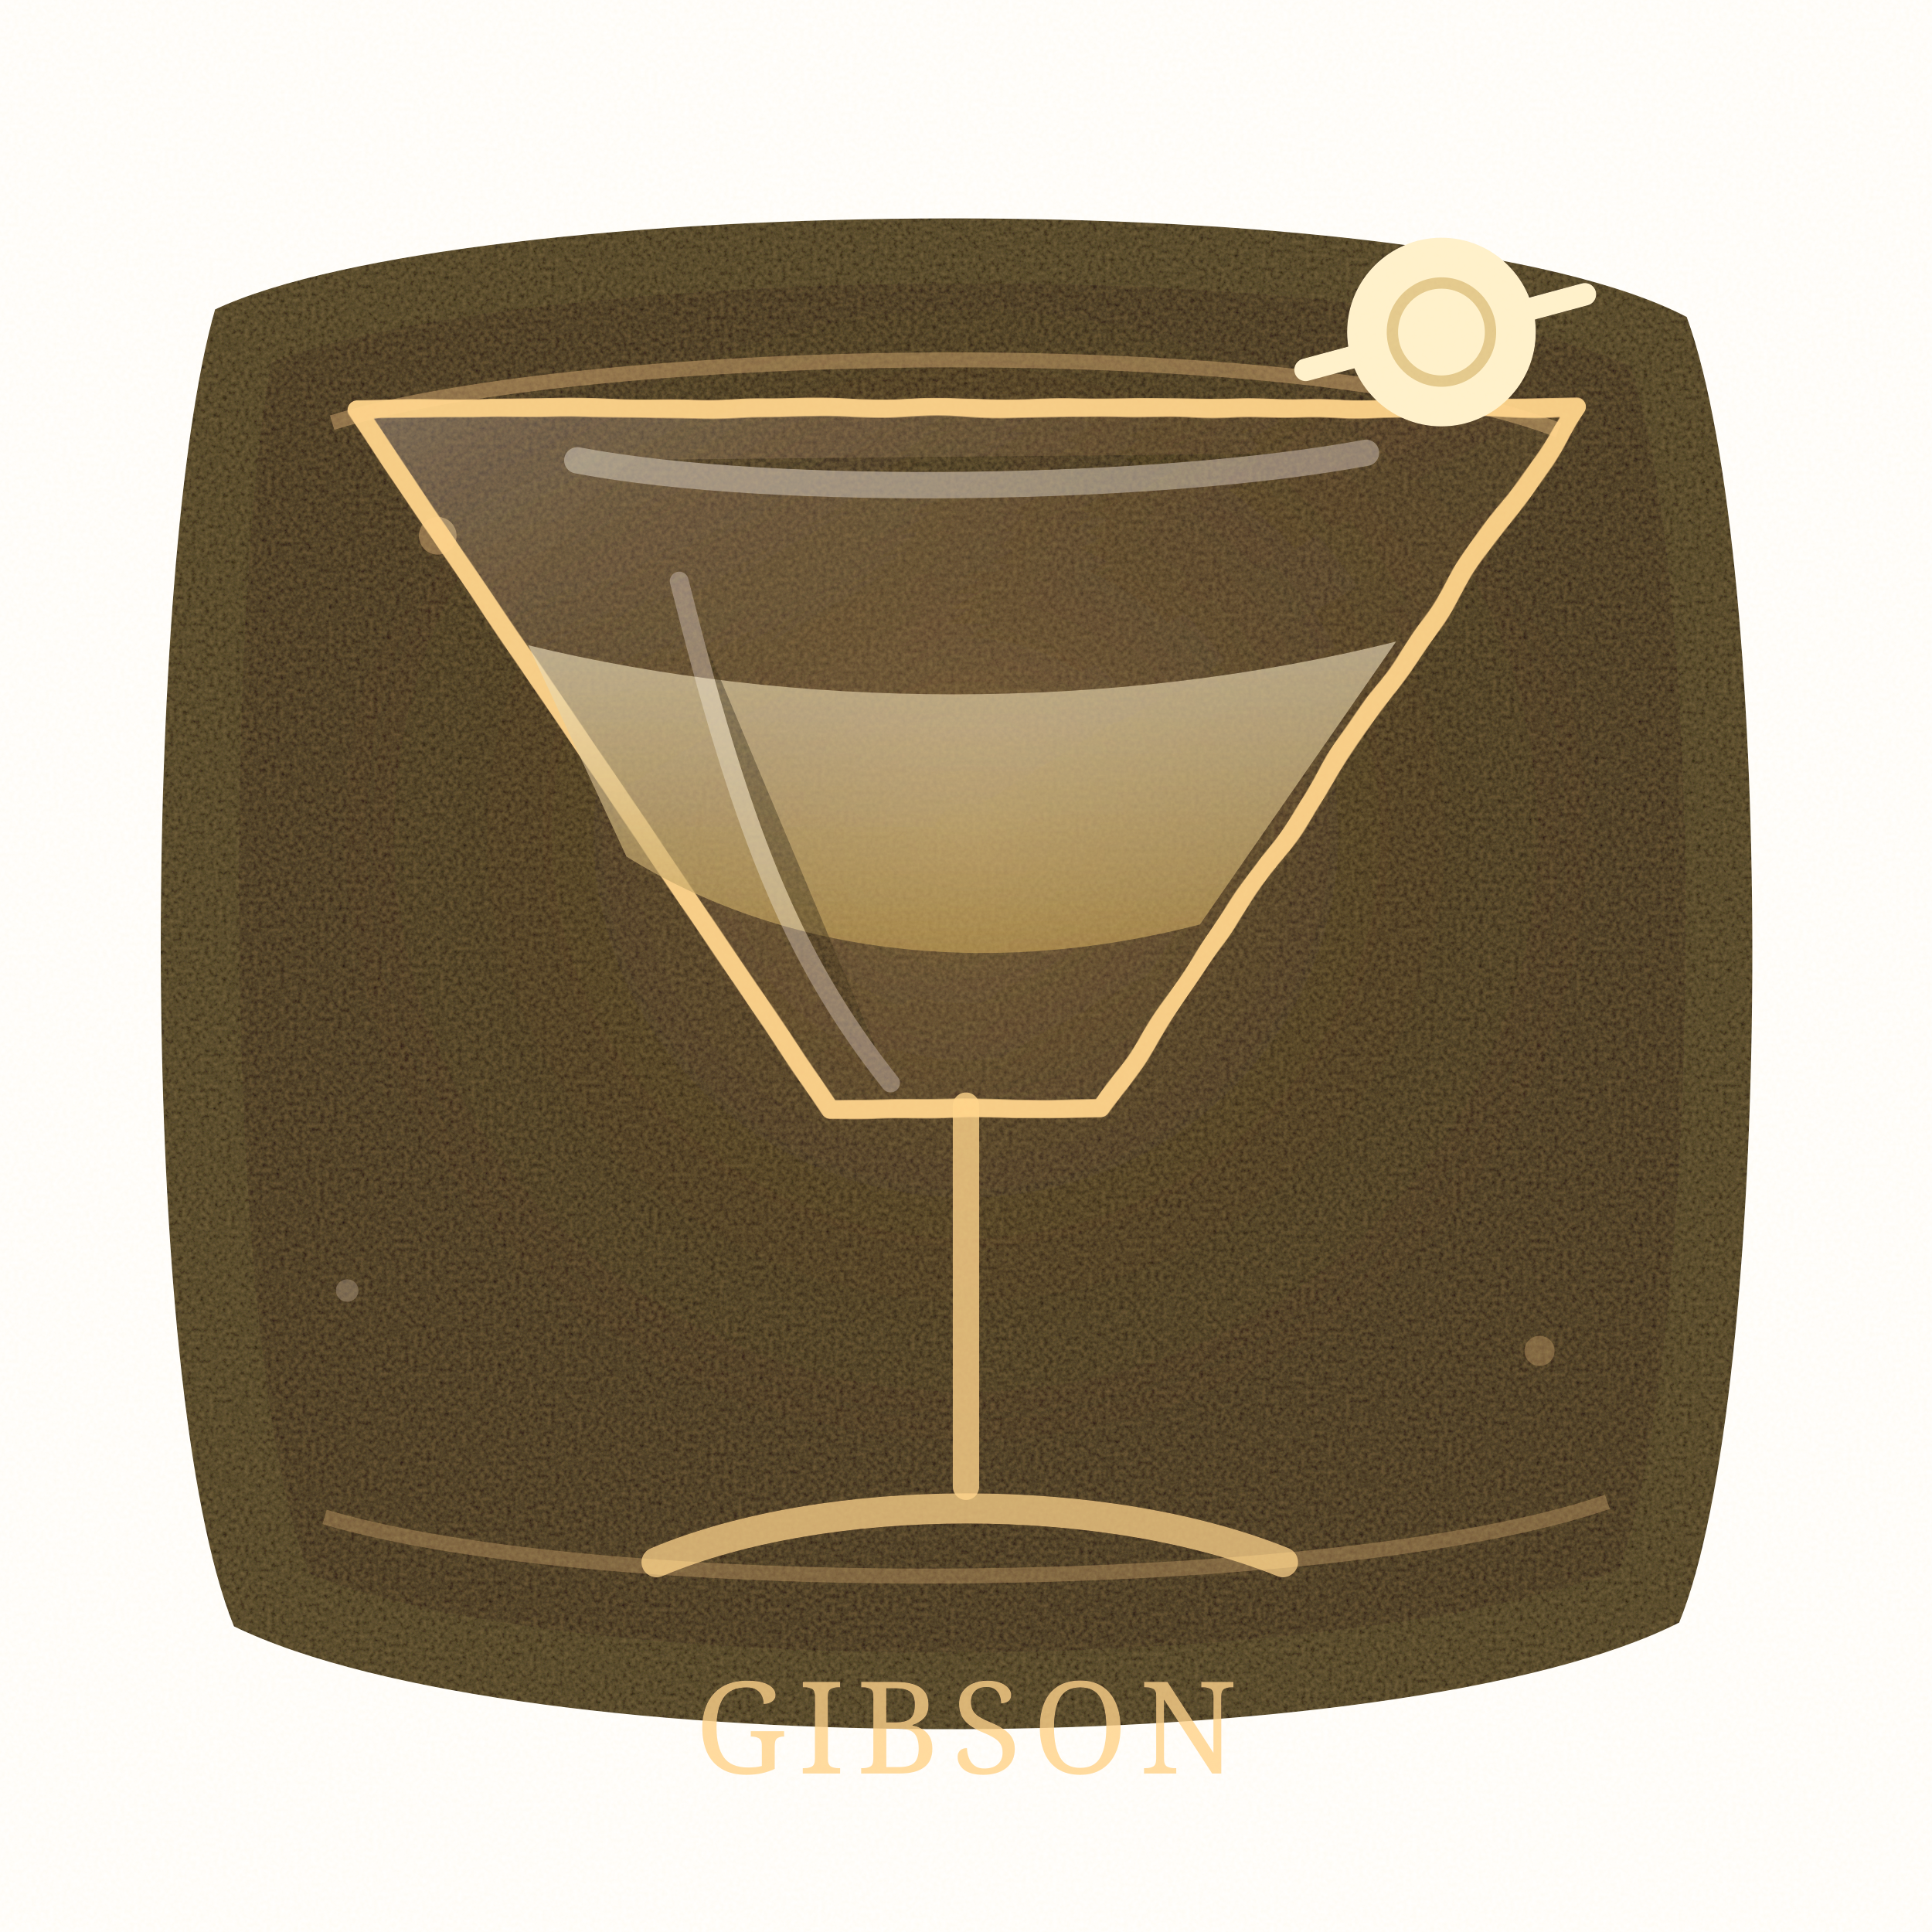
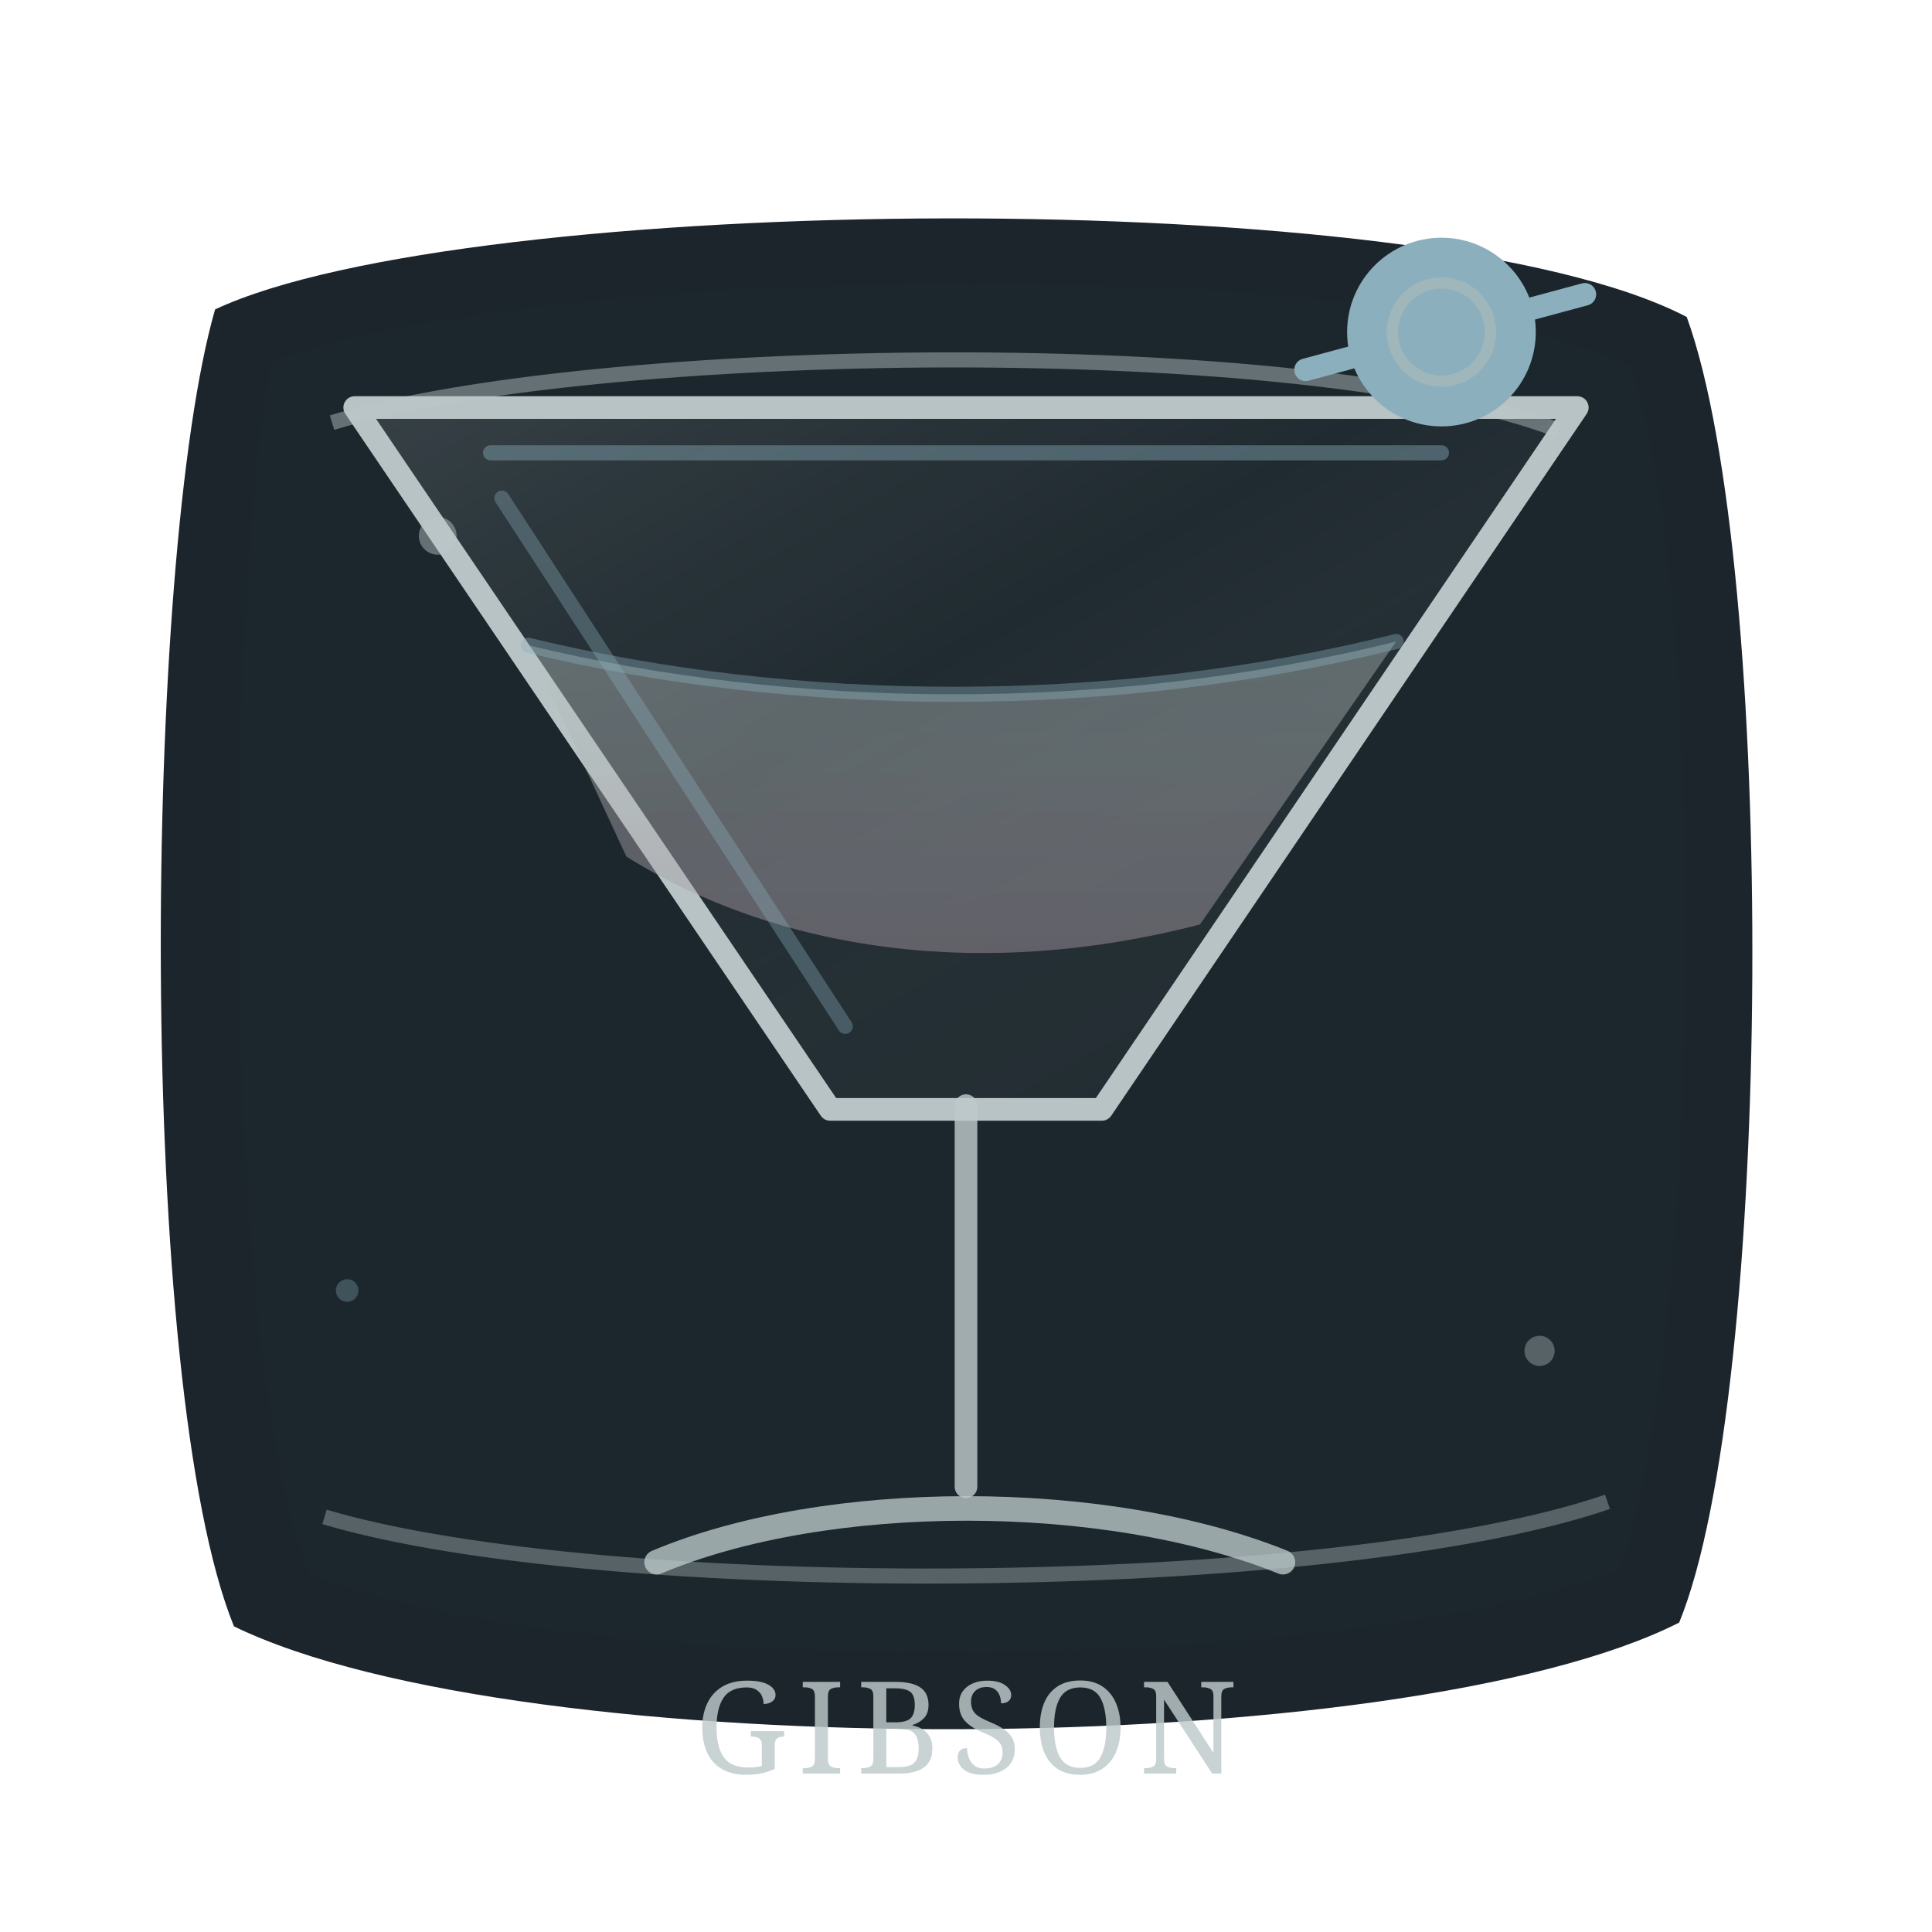
<svg xmlns="http://www.w3.org/2000/svg" viewBox="0 0 512 512" role="img" aria-label="Gibson drink label">
  <defs>
-     <filter id="paper" x="-20%" y="-20%" width="140%" height="140%">
-       <feTurbulence type="fractalNoise" baseFrequency="0.85" numOctaves="4" seed="102" result="noise" />
-       <feColorMatrix in="noise" type="matrix" values="0 0 0 0 0.95 0 0 0 0 0.78 0 0 0 0 0.45 0 0 0 .16 0" />
-       <feBlend in="SourceGraphic" mode="soft-light" />
-     </filter>
-     <filter id="ink" x="-20%" y="-20%" width="140%" height="140%">
-       <feTurbulence type="fractalNoise" baseFrequency="0.035" numOctaves="2" seed="78" result="wobble" />
-       <feDisplacementMap in="SourceGraphic" in2="wobble" scale="2.1" />
-     </filter>
    <linearGradient id="glass" x1="0" x2="1" y1="0" y2="1">
-       <stop offset="0" stop-color="#fff7e8" stop-opacity=".34" />
-       <stop offset=".42" stop-color="#ffd28a" stop-opacity=".08" />
-       <stop offset="1" stop-color="#0c0705" stop-opacity=".2" />
+       <stop offset="0" stop-color="#e5e8e5" stop-opacity=".14" />
+       <stop offset=".42" stop-color="#bdc9ca" stop-opacity=".025" />
+       <stop offset="1" stop-color="#0b1118" stop-opacity=".2" />
    </linearGradient>
    <linearGradient id="liquid" x1="0" x2="0" y1="0" y2="1">
-       <stop offset="0" stop-color="#eee0bd" stop-opacity=".86" />
-       <stop offset="1" stop-color="#b89550" stop-opacity=".96" />
+       <stop offset="0" stop-color="#bac8c6" stop-opacity=".52" />
+       <stop offset="1" stop-color="#a3949e" stop-opacity=".64" />
    </linearGradient>
-     <radialGradient id="glow" cx="50%" cy="42%" r="58%">
-       <stop offset="0" stop-color="#ffd28a" stop-opacity=".26" />
-       <stop offset="1" stop-color="#0c0705" stop-opacity="0" />
-     </radialGradient>
  </defs>
  <rect width="512" height="512" fill="none" />
-   <g filter="url(#paper)">
-     <path d="M57 82 C123 51 378 48 447 84 C471 150 470 369 445 430 C372 467 138 468 62 431 C36 367 38 148 57 82 Z" fill="#140905" opacity=".94" />
-     <path d="M72 96 C140 70 363 66 432 97 C453 160 451 354 429 416 C356 444 153 446 82 417 C58 356 60 158 72 96 Z" fill="#24130b" opacity=".62" />
-     <path d="M88 112 C156 91 346 88 413 114" stroke="#ffd28a" stroke-width="4" opacity=".45" fill="none" />
-     <path d="M86 402 C160 424 353 423 426 398" stroke="#ffd28a" stroke-width="4" opacity=".36" fill="none" />
-     <circle cx="116" cy="142" r="5" fill="#ffd28a" opacity=".45" />
-     <circle cx="408" cy="358" r="4" fill="#ffd28a" opacity=".36" />
-     <circle cx="92" cy="342" r="3" fill="#fff1cc" opacity=".32" />
-     <ellipse cx="256" cy="248" rx="174" ry="166" fill="url(#glow)" />
-     <path filter="url(#ink)" stroke="#ffd28a" stroke-width="5" stroke-linejoin="round" fill="url(#glass)" opacity=".96" d="M94 108 L418 108 L292 294 L220 294 Z" />
+   <g>
+     <path d="M57 82 C123 51 378 48 447 84 C471 150 470 369 445 430 C372 467 138 468 62 431 C36 367 38 148 57 82 Z" fill="#0e171e" opacity=".94" />
+     <path d="M72 96 C140 70 363 66 432 97 C453 160 451 354 429 416 C356 444 153 446 82 417 C58 356 60 158 72 96 Z" fill="#1c282f" opacity=".62" />
+     <path d="M88 112 C156 91 346 88 413 114" stroke="#bdc9ca" stroke-width="4" opacity=".45" fill="none" />
+     <path d="M86 402 C160 424 353 423 426 398" stroke="#bdc9ca" stroke-width="4" opacity=".36" fill="none" />
+     <circle cx="116" cy="142" r="5" fill="#bdc9ca" opacity=".45" />
+     <circle cx="408" cy="358" r="4" fill="#bdc9ca" opacity=".36" />
+     <circle cx="92" cy="342" r="3" fill="#8bafbc" opacity=".32" />
+     <path stroke="#bdc9ca" stroke-width="6" stroke-linejoin="round" fill="url(#glass)" opacity=".96" d="M94 108 L418 108 L292 294 L220 294 Z" />
    <path d="M140 171 C210 188 294 189 370 170 L318 245 C260 260 206 252 166 227 Z" fill="url(#liquid)" opacity=".76" />
-     <path d="M256 293 L256 394" stroke="#ffd28a" stroke-width="7" stroke-linecap="round" opacity=".82" />
-     <path d="M174 414 C219 395 293 395 340 414" stroke="#ffd28a" stroke-width="8" stroke-linecap="round" fill="none" opacity=".78" />
-     <path d="M153 122 C206 132 308 130 362 120" stroke="#fff7e8" stroke-width="7" stroke-linecap="round" opacity=".42" />
-     <path d="M180 154 C196 218 209 253 236 287" stroke="#fff7e8" stroke-width="5" stroke-linecap="round" opacity=".35" />
-     <path d="M346 98 L420 78" stroke="#fff1cc" stroke-width="6" stroke-linecap="round" />
-     <circle cx="382" cy="88" r="25" fill="#fff1cc" />
-     <circle cx="382" cy="88" r="13" fill="none" stroke="#d8b977" stroke-width="3" opacity=".75" />
-     <text x="256" y="470" text-anchor="middle" fill="#ffd28a" opacity=".82" font-family="Georgia, serif" font-size="34" letter-spacing="3">GIBSON</text>
+     <path d="M140 171 C210 188 294 189 370 170" fill="none" stroke="#8bafbc" stroke-width="4" stroke-linecap="round" opacity=".38" />
+     <path d="M256 293 L256 394" stroke="#bdc9ca" stroke-width="6" stroke-linecap="round" opacity=".82" />
+     <path d="M174 414 C219 395 293 395 340 414" stroke="#bdc9ca" stroke-width="6.5" stroke-linecap="round" fill="none" opacity=".78" />
+     <path d="M130 120 L382 120" stroke="#8bafbc" stroke-width="4" stroke-linecap="round" opacity=".42" />
+     <path d="M133 132 L224 272" stroke="#8bafbc" stroke-width="4" stroke-linecap="round" opacity=".35" />
+     <path d="M346 98 L420 78" stroke="#8bafbc" stroke-width="6" stroke-linecap="round" />
+     <circle cx="382" cy="88" r="25" fill="#8bafbc" />
+     <circle cx="382" cy="88" r="13" fill="none" stroke="#a6b8bb" stroke-width="3" opacity=".75" />
+     <text x="256" y="470" text-anchor="middle" fill="#bdc9ca" opacity=".82" font-family="Georgia, serif" font-size="34" letter-spacing="3">GIBSON</text>
  </g>
</svg>
